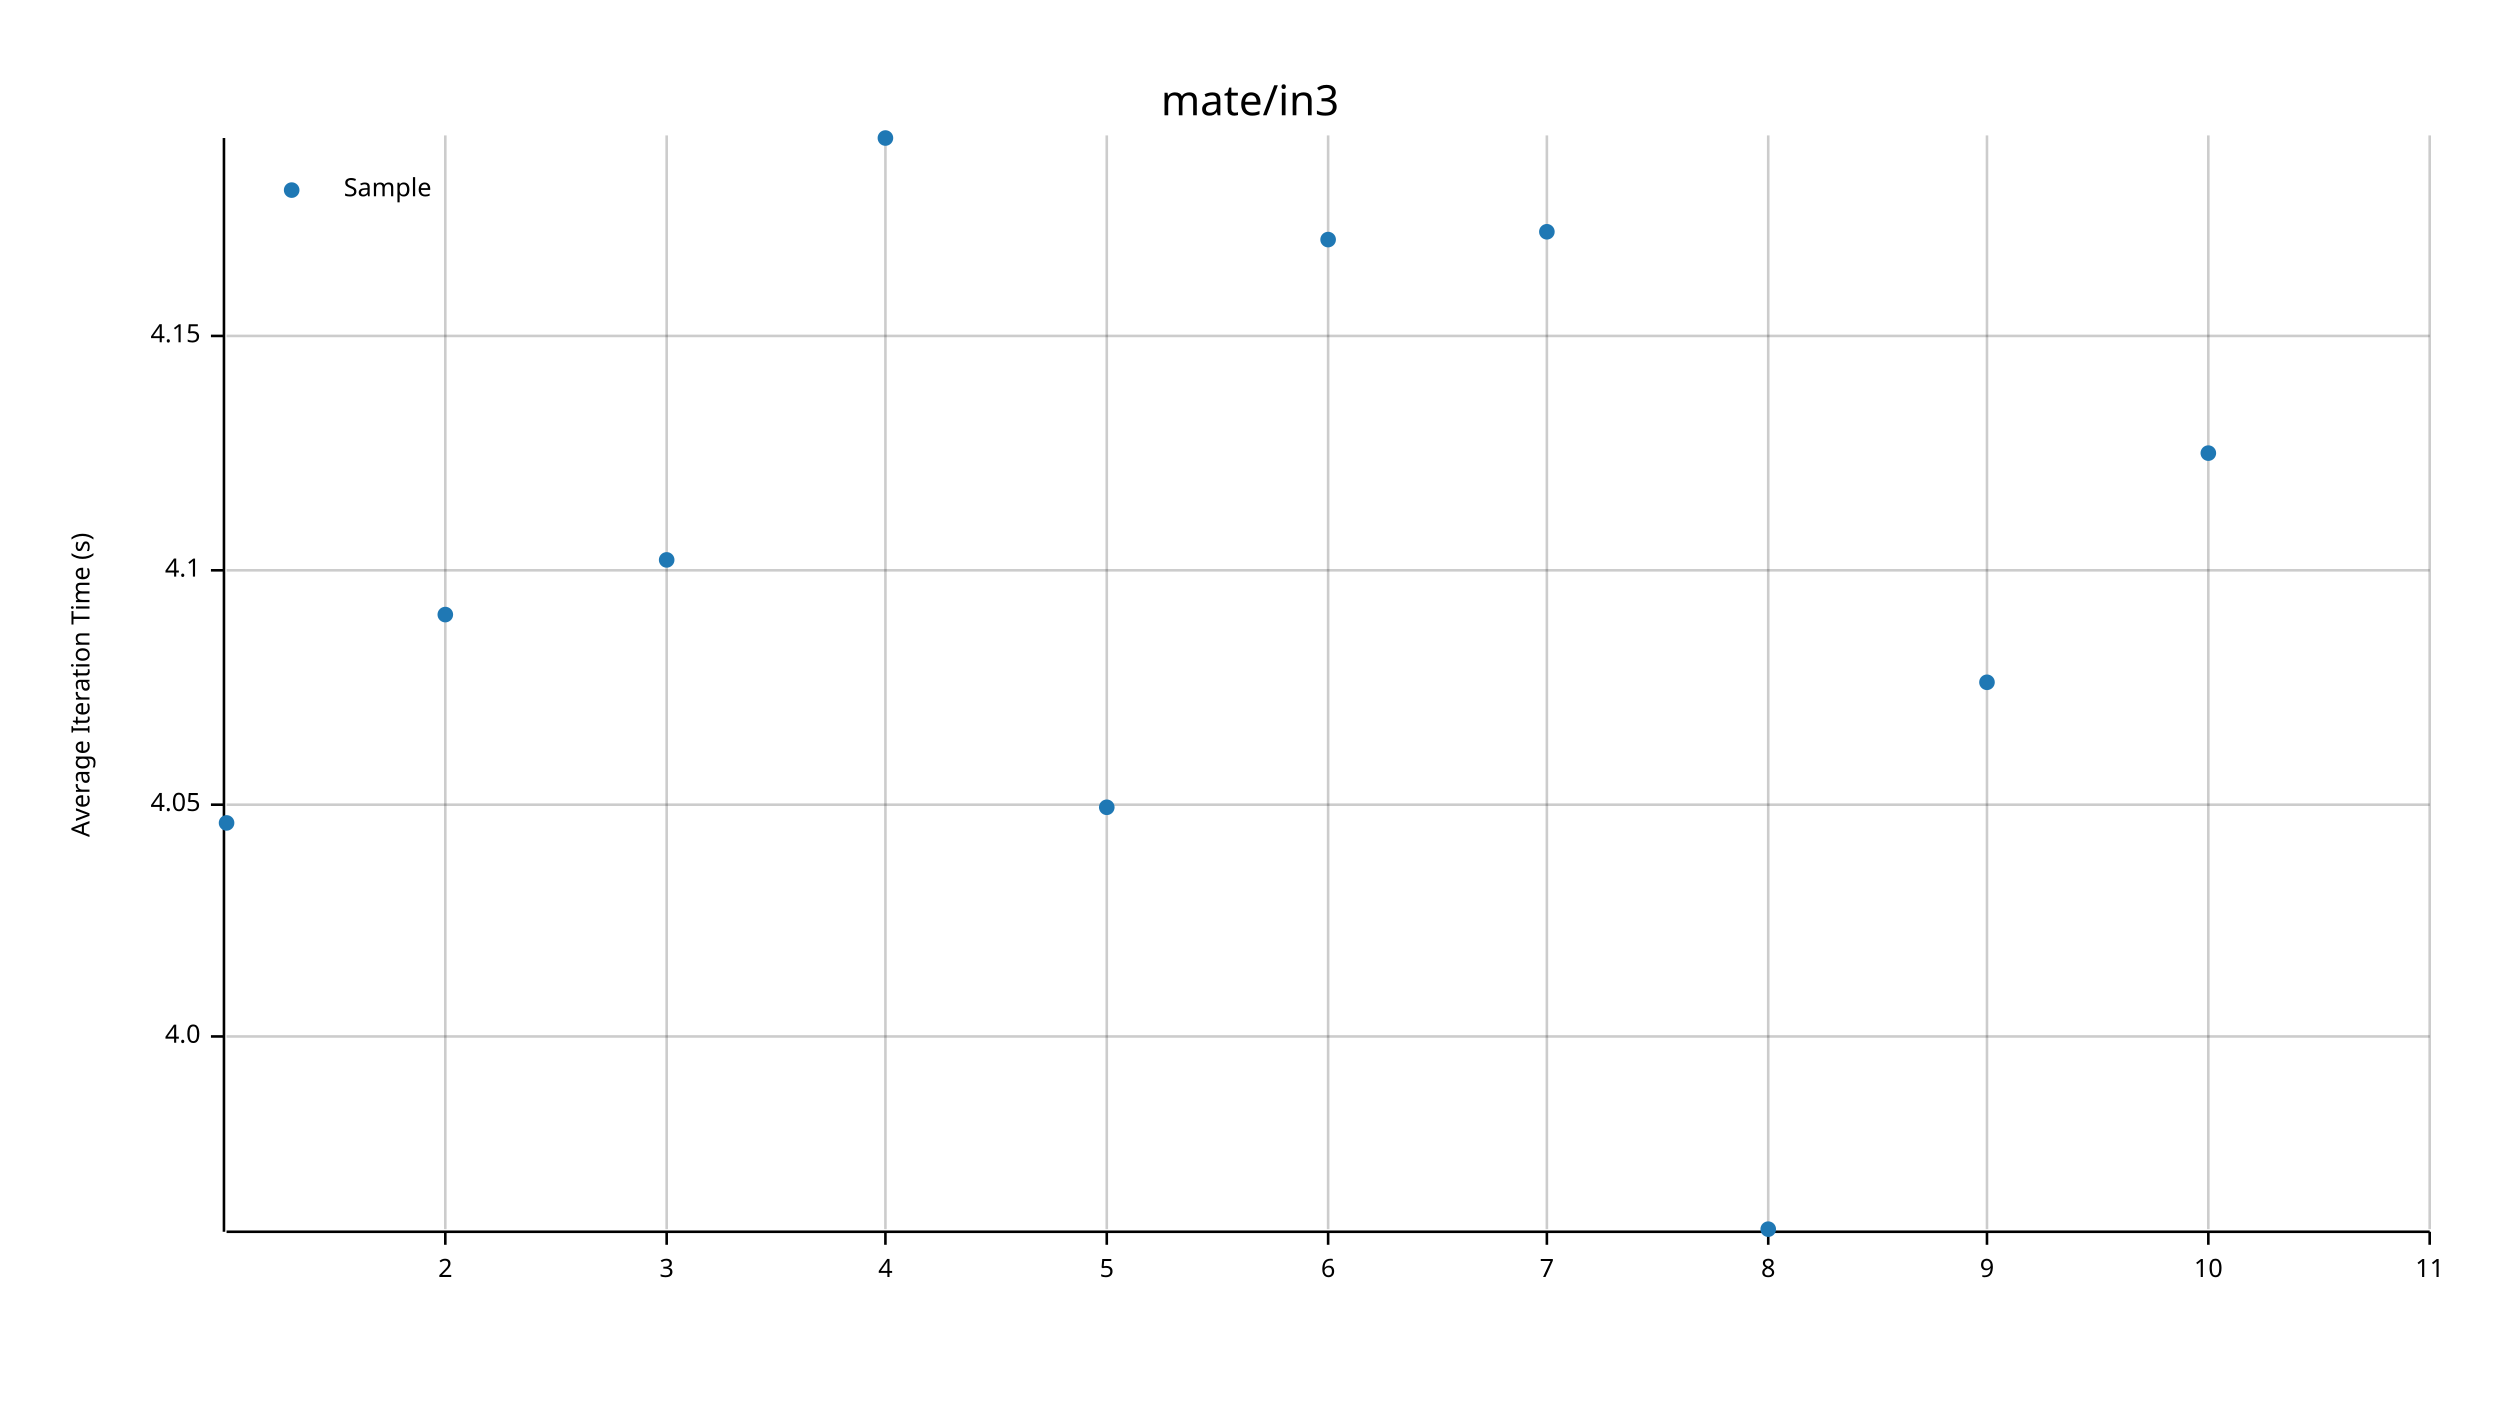
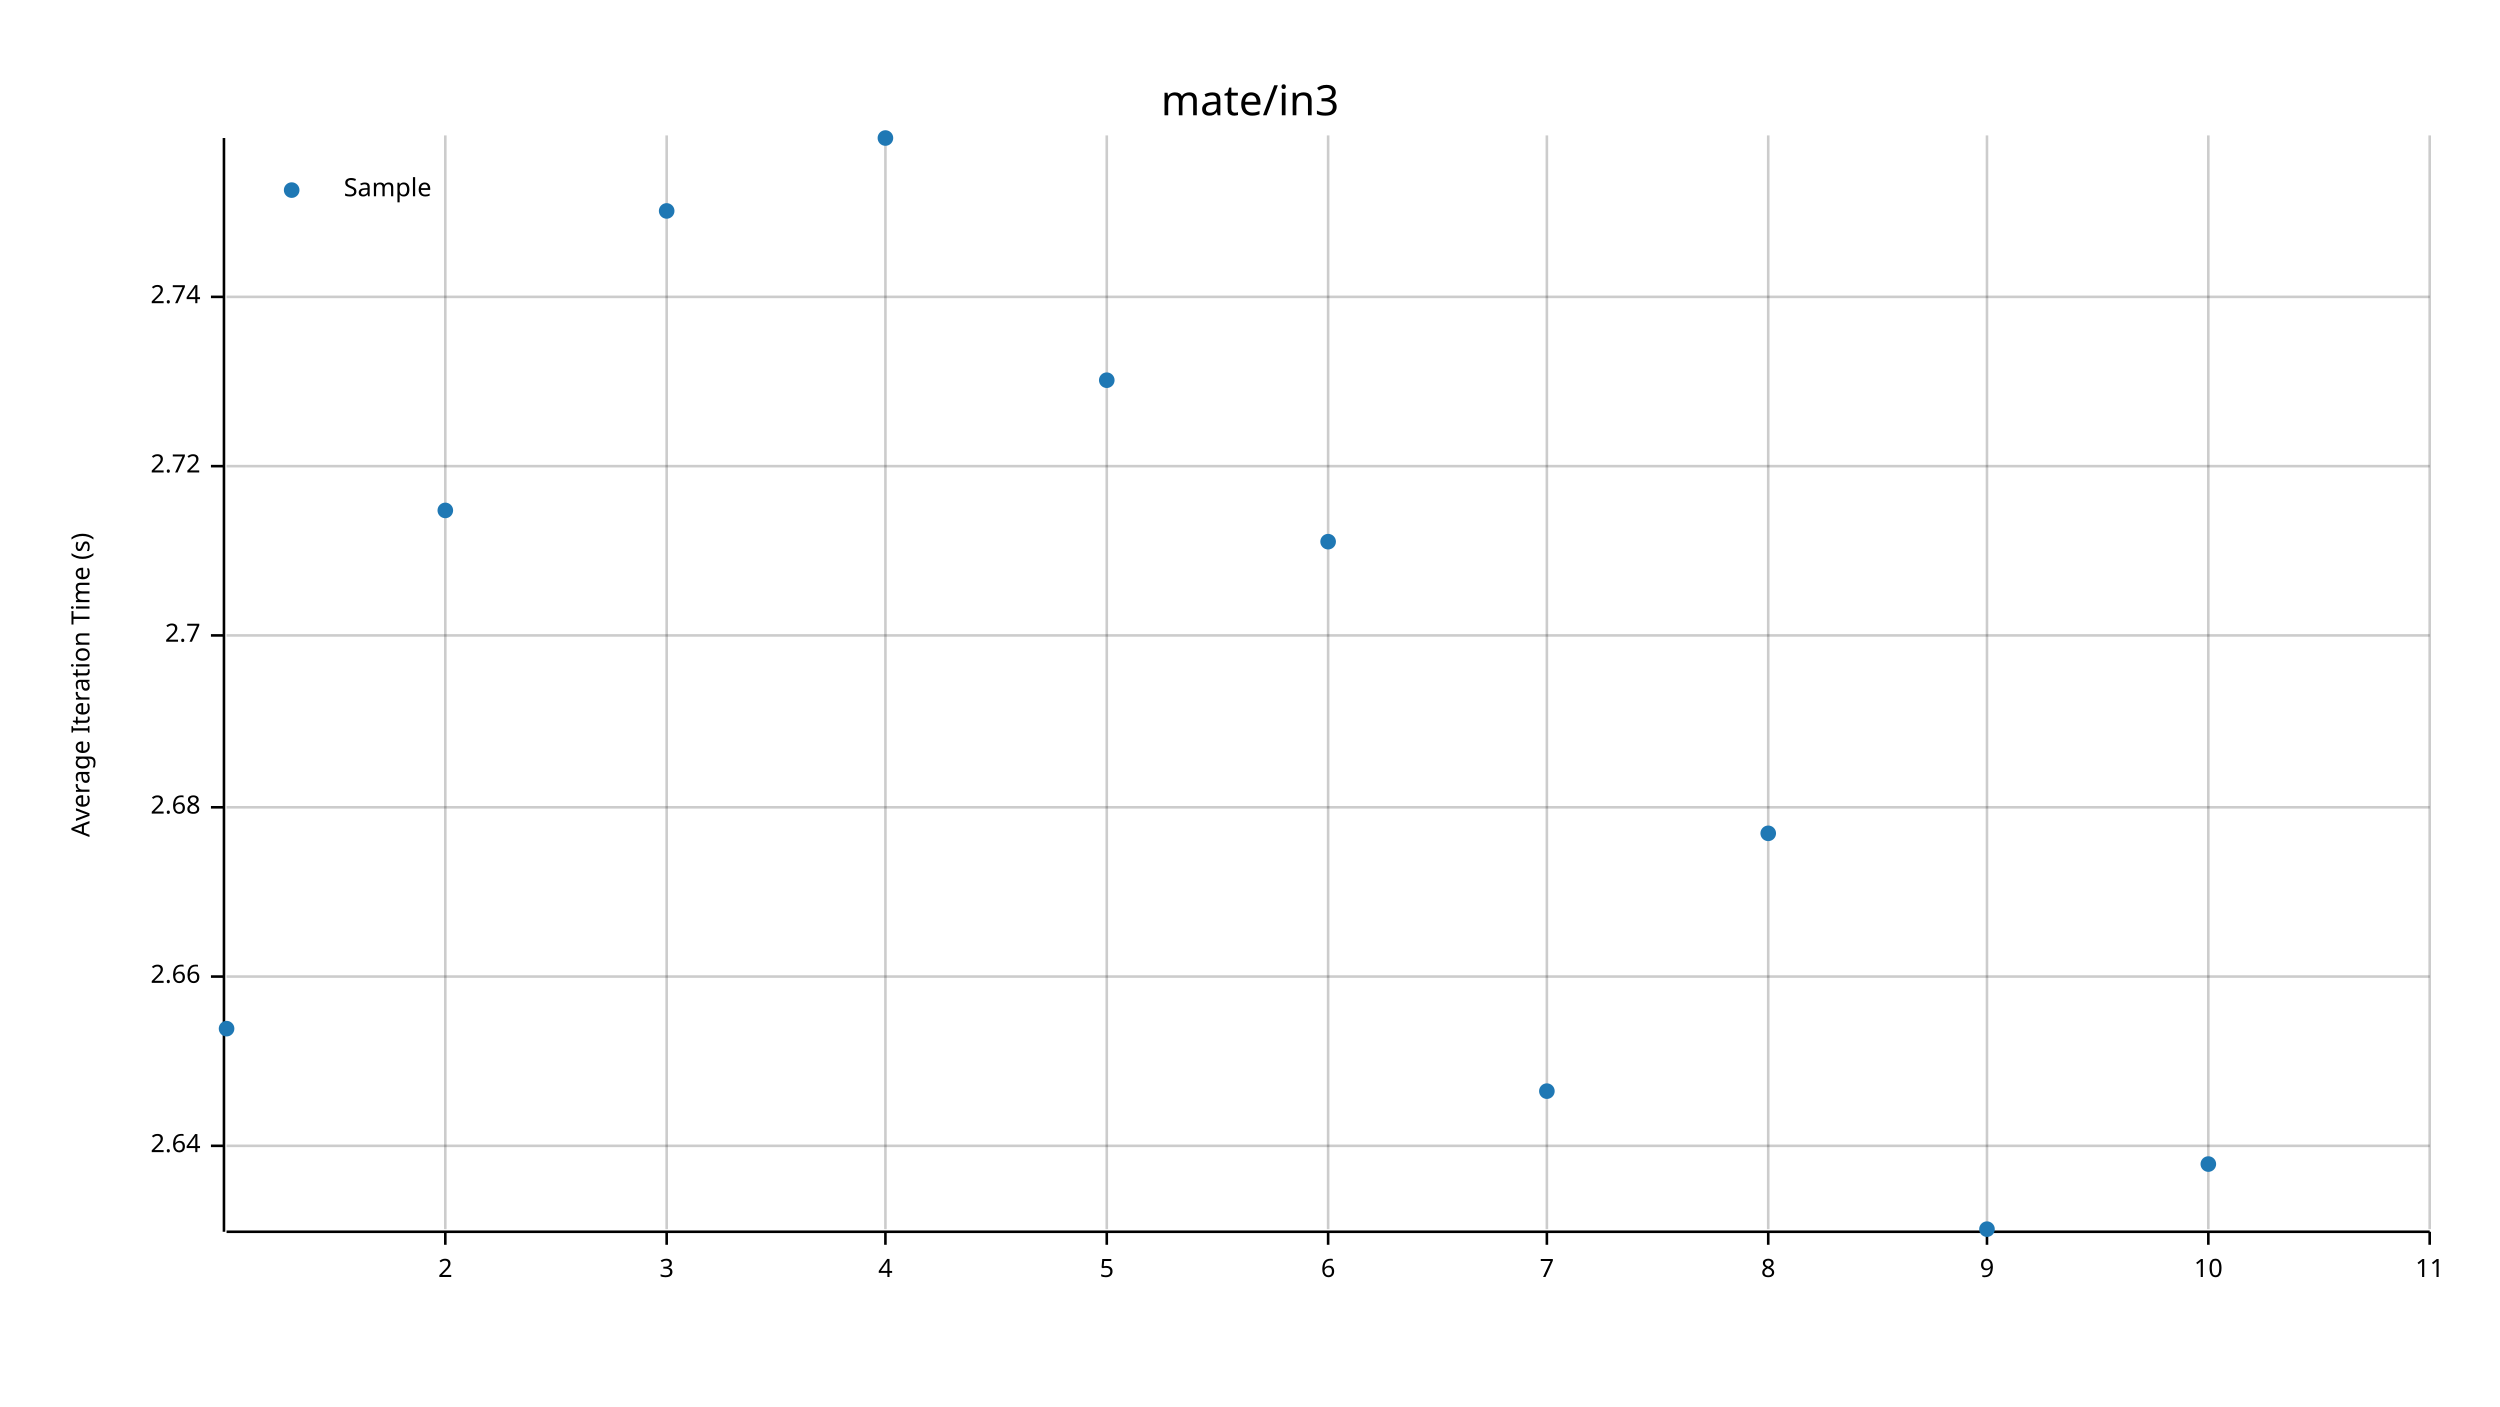
<svg xmlns="http://www.w3.org/2000/svg" width="960" height="540" viewBox="0 0 960 540">
  <text x="480" y="32" dy="0.76em" text-anchor="middle" font-family="sans-serif" font-size="16.129" opacity="1" fill="#000000">
mate/in3
</text>
  <text x="27" y="263" dy="0.76em" text-anchor="middle" font-family="sans-serif" font-size="9.677" opacity="1" fill="#000000" transform="rotate(270, 27, 263)">
Average Iteration Time (s)
</text>
  <line opacity="0.2" stroke="#000000" stroke-width="1" x1="171" y1="472" x2="171" y2="52" />
  <line opacity="0.2" stroke="#000000" stroke-width="1" x1="256" y1="472" x2="256" y2="52" />
  <line opacity="0.2" stroke="#000000" stroke-width="1" x1="340" y1="472" x2="340" y2="52" />
  <line opacity="0.2" stroke="#000000" stroke-width="1" x1="425" y1="472" x2="425" y2="52" />
  <line opacity="0.2" stroke="#000000" stroke-width="1" x1="510" y1="472" x2="510" y2="52" />
  <line opacity="0.2" stroke="#000000" stroke-width="1" x1="594" y1="472" x2="594" y2="52" />
  <line opacity="0.2" stroke="#000000" stroke-width="1" x1="679" y1="472" x2="679" y2="52" />
  <line opacity="0.2" stroke="#000000" stroke-width="1" x1="763" y1="472" x2="763" y2="52" />
  <line opacity="0.2" stroke="#000000" stroke-width="1" x1="848" y1="472" x2="848" y2="52" />
  <line opacity="0.2" stroke="#000000" stroke-width="1" x1="933" y1="472" x2="933" y2="52" />
-   <line opacity="0.2" stroke="#000000" stroke-width="1" x1="87" y1="398" x2="933" y2="398" />
-   <line opacity="0.2" stroke="#000000" stroke-width="1" x1="87" y1="309" x2="933" y2="309" />
-   <line opacity="0.2" stroke="#000000" stroke-width="1" x1="87" y1="219" x2="933" y2="219" />
-   <line opacity="0.2" stroke="#000000" stroke-width="1" x1="87" y1="129" x2="933" y2="129" />
+   <line opacity="0.2" stroke="#000000" stroke-width="1" x1="87" y1="440" x2="933" y2="440" />
+   <line opacity="0.2" stroke="#000000" stroke-width="1" x1="87" y1="375" x2="933" y2="375" />
+   <line opacity="0.2" stroke="#000000" stroke-width="1" x1="87" y1="310" x2="933" y2="310" />
+   <line opacity="0.2" stroke="#000000" stroke-width="1" x1="87" y1="244" x2="933" y2="244" />
+   <line opacity="0.2" stroke="#000000" stroke-width="1" x1="87" y1="179" x2="933" y2="179" />
+   <line opacity="0.2" stroke="#000000" stroke-width="1" x1="87" y1="114" x2="933" y2="114" />
  <polyline fill="none" opacity="1" stroke="#000000" stroke-width="1" points="86,53 86,473 " />
-   <text x="77" y="398" dy="0.5ex" text-anchor="end" font-family="sans-serif" font-size="9.677" opacity="1" fill="#000000">
- 4.0
+   <text x="77" y="440" dy="0.5ex" text-anchor="end" font-family="sans-serif" font-size="9.677" opacity="1" fill="#000000">
+ 2.64
</text>
-   <polyline fill="none" opacity="1" stroke="#000000" stroke-width="1" points="81,398 86,398 " />
-   <text x="77" y="309" dy="0.5ex" text-anchor="end" font-family="sans-serif" font-size="9.677" opacity="1" fill="#000000">
- 4.05
+   <polyline fill="none" opacity="1" stroke="#000000" stroke-width="1" points="81,440 86,440 " />
+   <text x="77" y="375" dy="0.5ex" text-anchor="end" font-family="sans-serif" font-size="9.677" opacity="1" fill="#000000">
+ 2.66
</text>
-   <polyline fill="none" opacity="1" stroke="#000000" stroke-width="1" points="81,309 86,309 " />
-   <text x="77" y="219" dy="0.5ex" text-anchor="end" font-family="sans-serif" font-size="9.677" opacity="1" fill="#000000">
- 4.1
+   <polyline fill="none" opacity="1" stroke="#000000" stroke-width="1" points="81,375 86,375 " />
+   <text x="77" y="310" dy="0.5ex" text-anchor="end" font-family="sans-serif" font-size="9.677" opacity="1" fill="#000000">
+ 2.68
</text>
-   <polyline fill="none" opacity="1" stroke="#000000" stroke-width="1" points="81,219 86,219 " />
-   <text x="77" y="129" dy="0.5ex" text-anchor="end" font-family="sans-serif" font-size="9.677" opacity="1" fill="#000000">
- 4.15
+   <polyline fill="none" opacity="1" stroke="#000000" stroke-width="1" points="81,310 86,310 " />
+   <text x="77" y="244" dy="0.5ex" text-anchor="end" font-family="sans-serif" font-size="9.677" opacity="1" fill="#000000">
+ 2.7
</text>
-   <polyline fill="none" opacity="1" stroke="#000000" stroke-width="1" points="81,129 86,129 " />
+   <polyline fill="none" opacity="1" stroke="#000000" stroke-width="1" points="81,244 86,244 " />
+   <text x="77" y="179" dy="0.5ex" text-anchor="end" font-family="sans-serif" font-size="9.677" opacity="1" fill="#000000">
+ 2.72
+ </text>
+   <polyline fill="none" opacity="1" stroke="#000000" stroke-width="1" points="81,179 86,179 " />
+   <text x="77" y="114" dy="0.5ex" text-anchor="end" font-family="sans-serif" font-size="9.677" opacity="1" fill="#000000">
+ 2.74
+ </text>
+   <polyline fill="none" opacity="1" stroke="#000000" stroke-width="1" points="81,114 86,114 " />
  <polyline fill="none" opacity="1" stroke="#000000" stroke-width="1" points="87,473 933,473 " />
  <text x="171" y="483" dy="0.76em" text-anchor="middle" font-family="sans-serif" font-size="9.677" opacity="1" fill="#000000">
2
</text>
  <polyline fill="none" opacity="1" stroke="#000000" stroke-width="1" points="171,473 171,478 " />
  <text x="256" y="483" dy="0.76em" text-anchor="middle" font-family="sans-serif" font-size="9.677" opacity="1" fill="#000000">
3
</text>
  <polyline fill="none" opacity="1" stroke="#000000" stroke-width="1" points="256,473 256,478 " />
  <text x="340" y="483" dy="0.76em" text-anchor="middle" font-family="sans-serif" font-size="9.677" opacity="1" fill="#000000">
4
</text>
  <polyline fill="none" opacity="1" stroke="#000000" stroke-width="1" points="340,473 340,478 " />
  <text x="425" y="483" dy="0.76em" text-anchor="middle" font-family="sans-serif" font-size="9.677" opacity="1" fill="#000000">
5
</text>
  <polyline fill="none" opacity="1" stroke="#000000" stroke-width="1" points="425,473 425,478 " />
  <text x="510" y="483" dy="0.76em" text-anchor="middle" font-family="sans-serif" font-size="9.677" opacity="1" fill="#000000">
6
</text>
  <polyline fill="none" opacity="1" stroke="#000000" stroke-width="1" points="510,473 510,478 " />
  <text x="594" y="483" dy="0.76em" text-anchor="middle" font-family="sans-serif" font-size="9.677" opacity="1" fill="#000000">
7
</text>
  <polyline fill="none" opacity="1" stroke="#000000" stroke-width="1" points="594,473 594,478 " />
  <text x="679" y="483" dy="0.76em" text-anchor="middle" font-family="sans-serif" font-size="9.677" opacity="1" fill="#000000">
8
</text>
  <polyline fill="none" opacity="1" stroke="#000000" stroke-width="1" points="679,473 679,478 " />
  <text x="763" y="483" dy="0.76em" text-anchor="middle" font-family="sans-serif" font-size="9.677" opacity="1" fill="#000000">
9
</text>
  <polyline fill="none" opacity="1" stroke="#000000" stroke-width="1" points="763,473 763,478 " />
  <text x="848" y="483" dy="0.76em" text-anchor="middle" font-family="sans-serif" font-size="9.677" opacity="1" fill="#000000">
10
</text>
  <polyline fill="none" opacity="1" stroke="#000000" stroke-width="1" points="848,473 848,478 " />
  <text x="933" y="483" dy="0.76em" text-anchor="middle" font-family="sans-serif" font-size="9.677" opacity="1" fill="#000000">
11
</text>
  <polyline fill="none" opacity="1" stroke="#000000" stroke-width="1" points="933,473 933,478 " />
-   <circle cx="87" cy="316" r="3" opacity="1" fill="#1F78B4" stroke="none" />
-   <circle cx="171" cy="236" r="3" opacity="1" fill="#1F78B4" stroke="none" />
-   <circle cx="256" cy="215" r="3" opacity="1" fill="#1F78B4" stroke="none" />
+   <circle cx="87" cy="395" r="3" opacity="1" fill="#1F78B4" stroke="none" />
+   <circle cx="171" cy="196" r="3" opacity="1" fill="#1F78B4" stroke="none" />
+   <circle cx="256" cy="81" r="3" opacity="1" fill="#1F78B4" stroke="none" />
  <circle cx="340" cy="53" r="3" opacity="1" fill="#1F78B4" stroke="none" />
-   <circle cx="425" cy="310" r="3" opacity="1" fill="#1F78B4" stroke="none" />
-   <circle cx="510" cy="92" r="3" opacity="1" fill="#1F78B4" stroke="none" />
-   <circle cx="594" cy="89" r="3" opacity="1" fill="#1F78B4" stroke="none" />
-   <circle cx="679" cy="472" r="3" opacity="1" fill="#1F78B4" stroke="none" />
-   <circle cx="763" cy="262" r="3" opacity="1" fill="#1F78B4" stroke="none" />
-   <circle cx="848" cy="174" r="3" opacity="1" fill="#1F78B4" stroke="none" />
+   <circle cx="425" cy="146" r="3" opacity="1" fill="#1F78B4" stroke="none" />
+   <circle cx="510" cy="208" r="3" opacity="1" fill="#1F78B4" stroke="none" />
+   <circle cx="594" cy="419" r="3" opacity="1" fill="#1F78B4" stroke="none" />
+   <circle cx="679" cy="320" r="3" opacity="1" fill="#1F78B4" stroke="none" />
+   <circle cx="763" cy="472" r="3" opacity="1" fill="#1F78B4" stroke="none" />
+   <circle cx="848" cy="447" r="3" opacity="1" fill="#1F78B4" stroke="none" />
  <text x="132" y="68" dy="0.76em" text-anchor="start" font-family="sans-serif" font-size="9.677" opacity="1" fill="#000000">
Sample
</text>
  <circle cx="112" cy="73" r="3" opacity="1" fill="#1F78B4" stroke="none" />
</svg>
